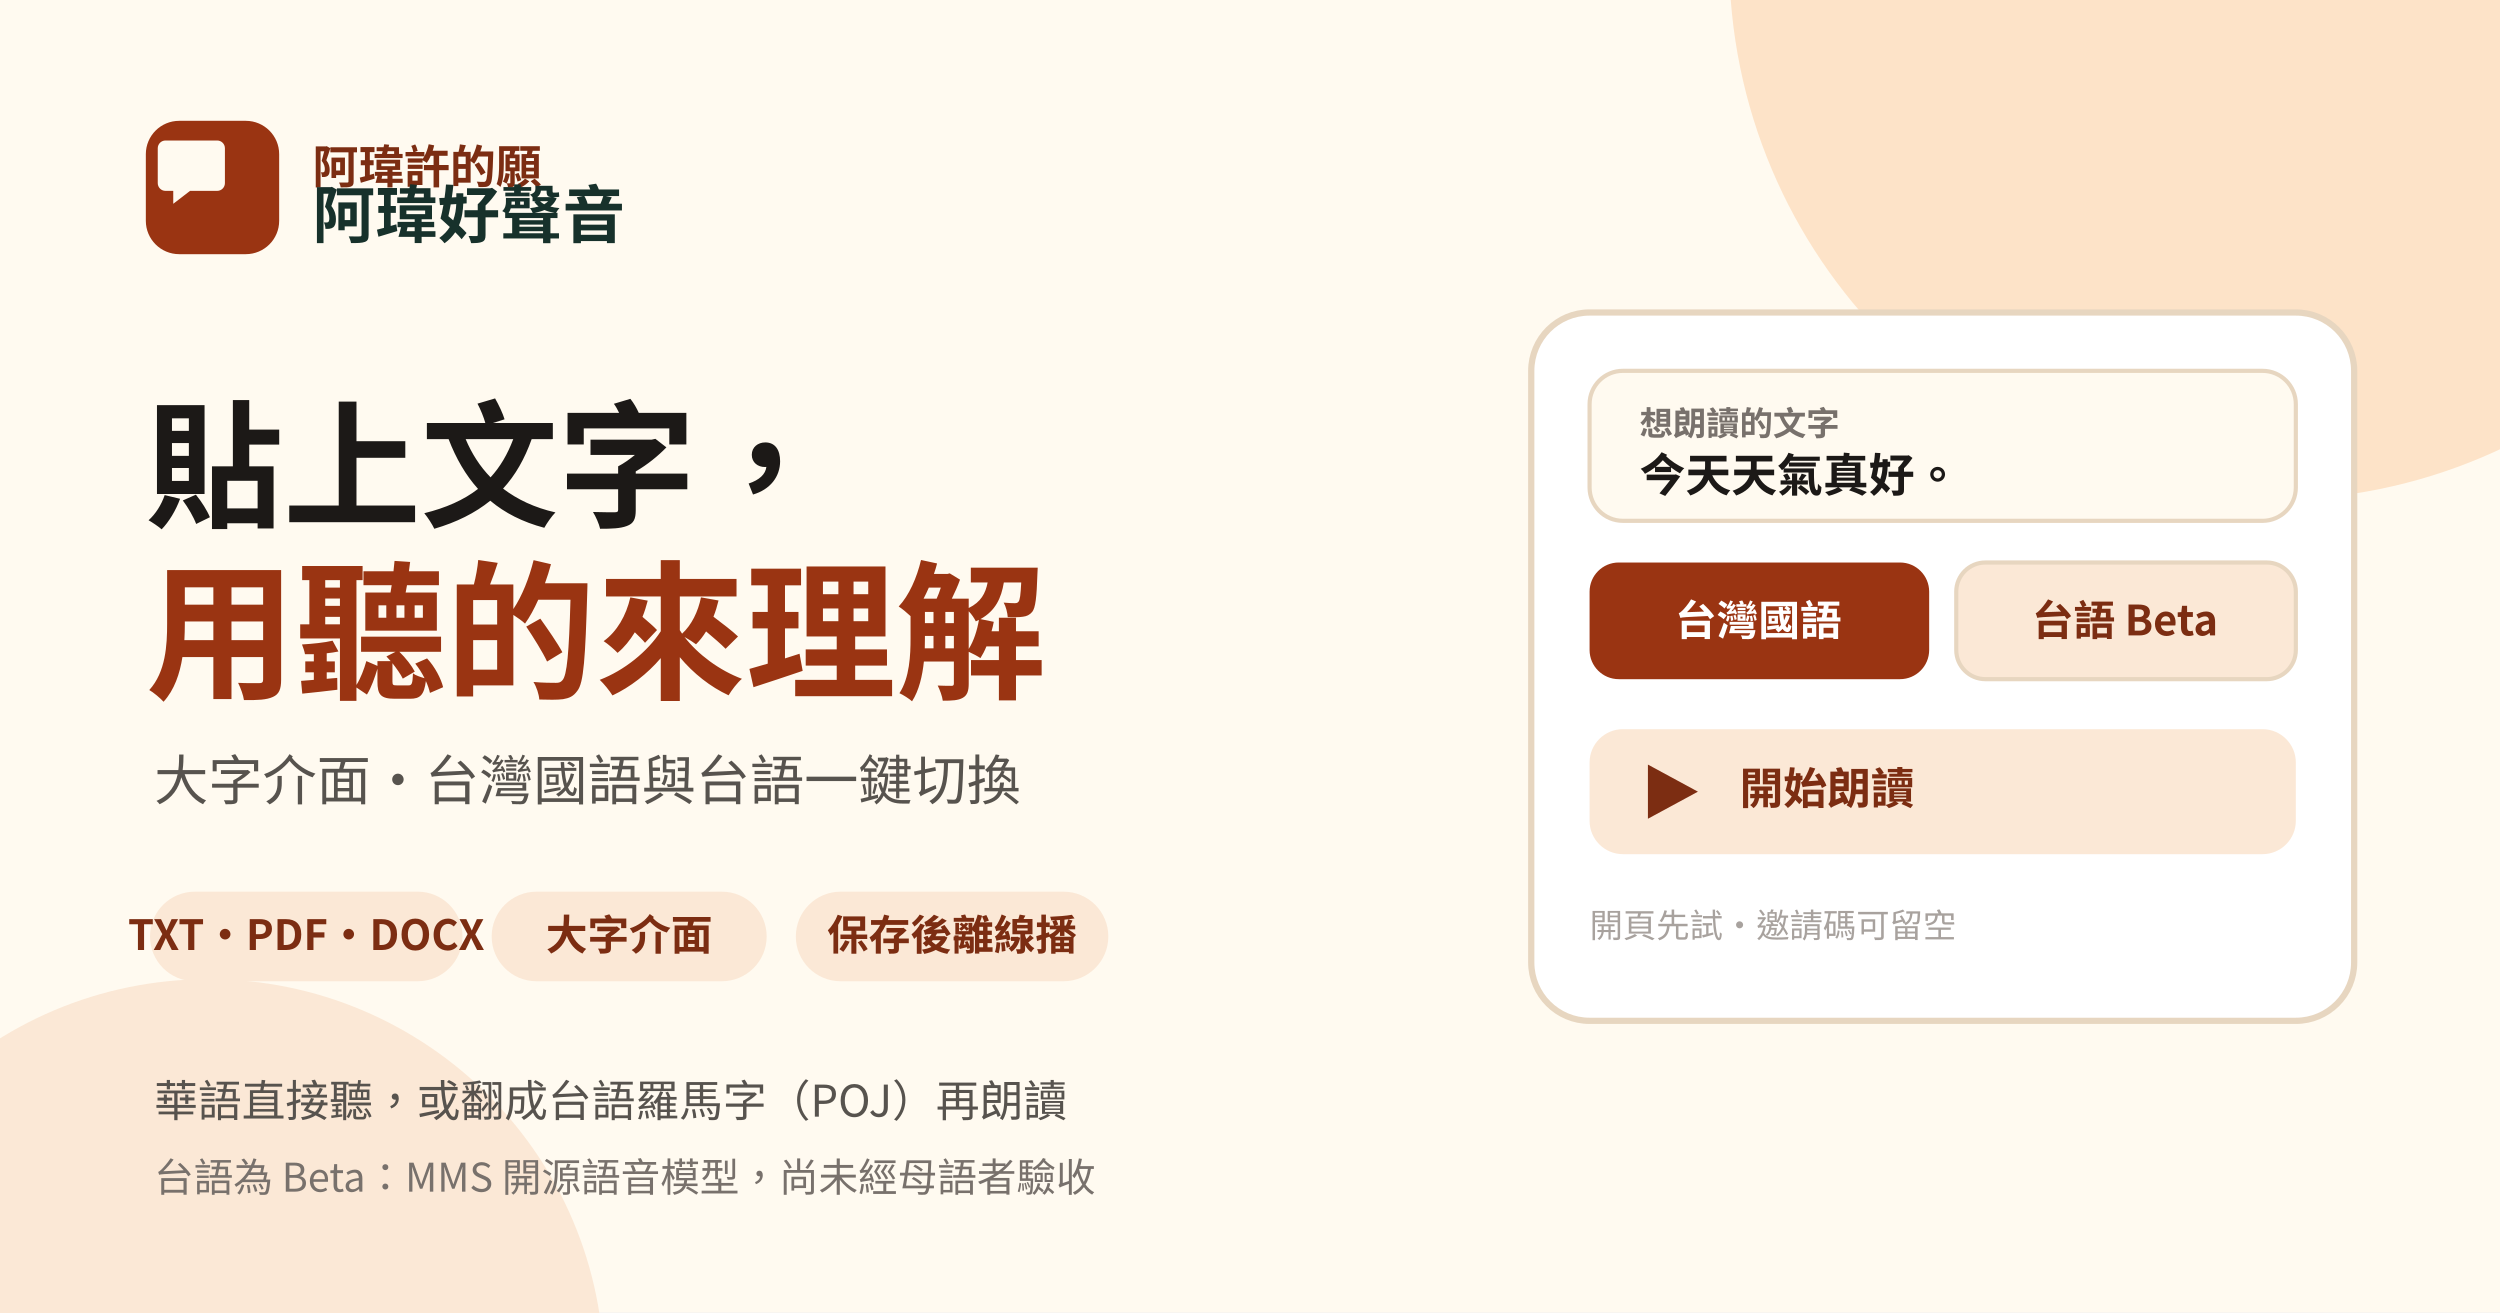
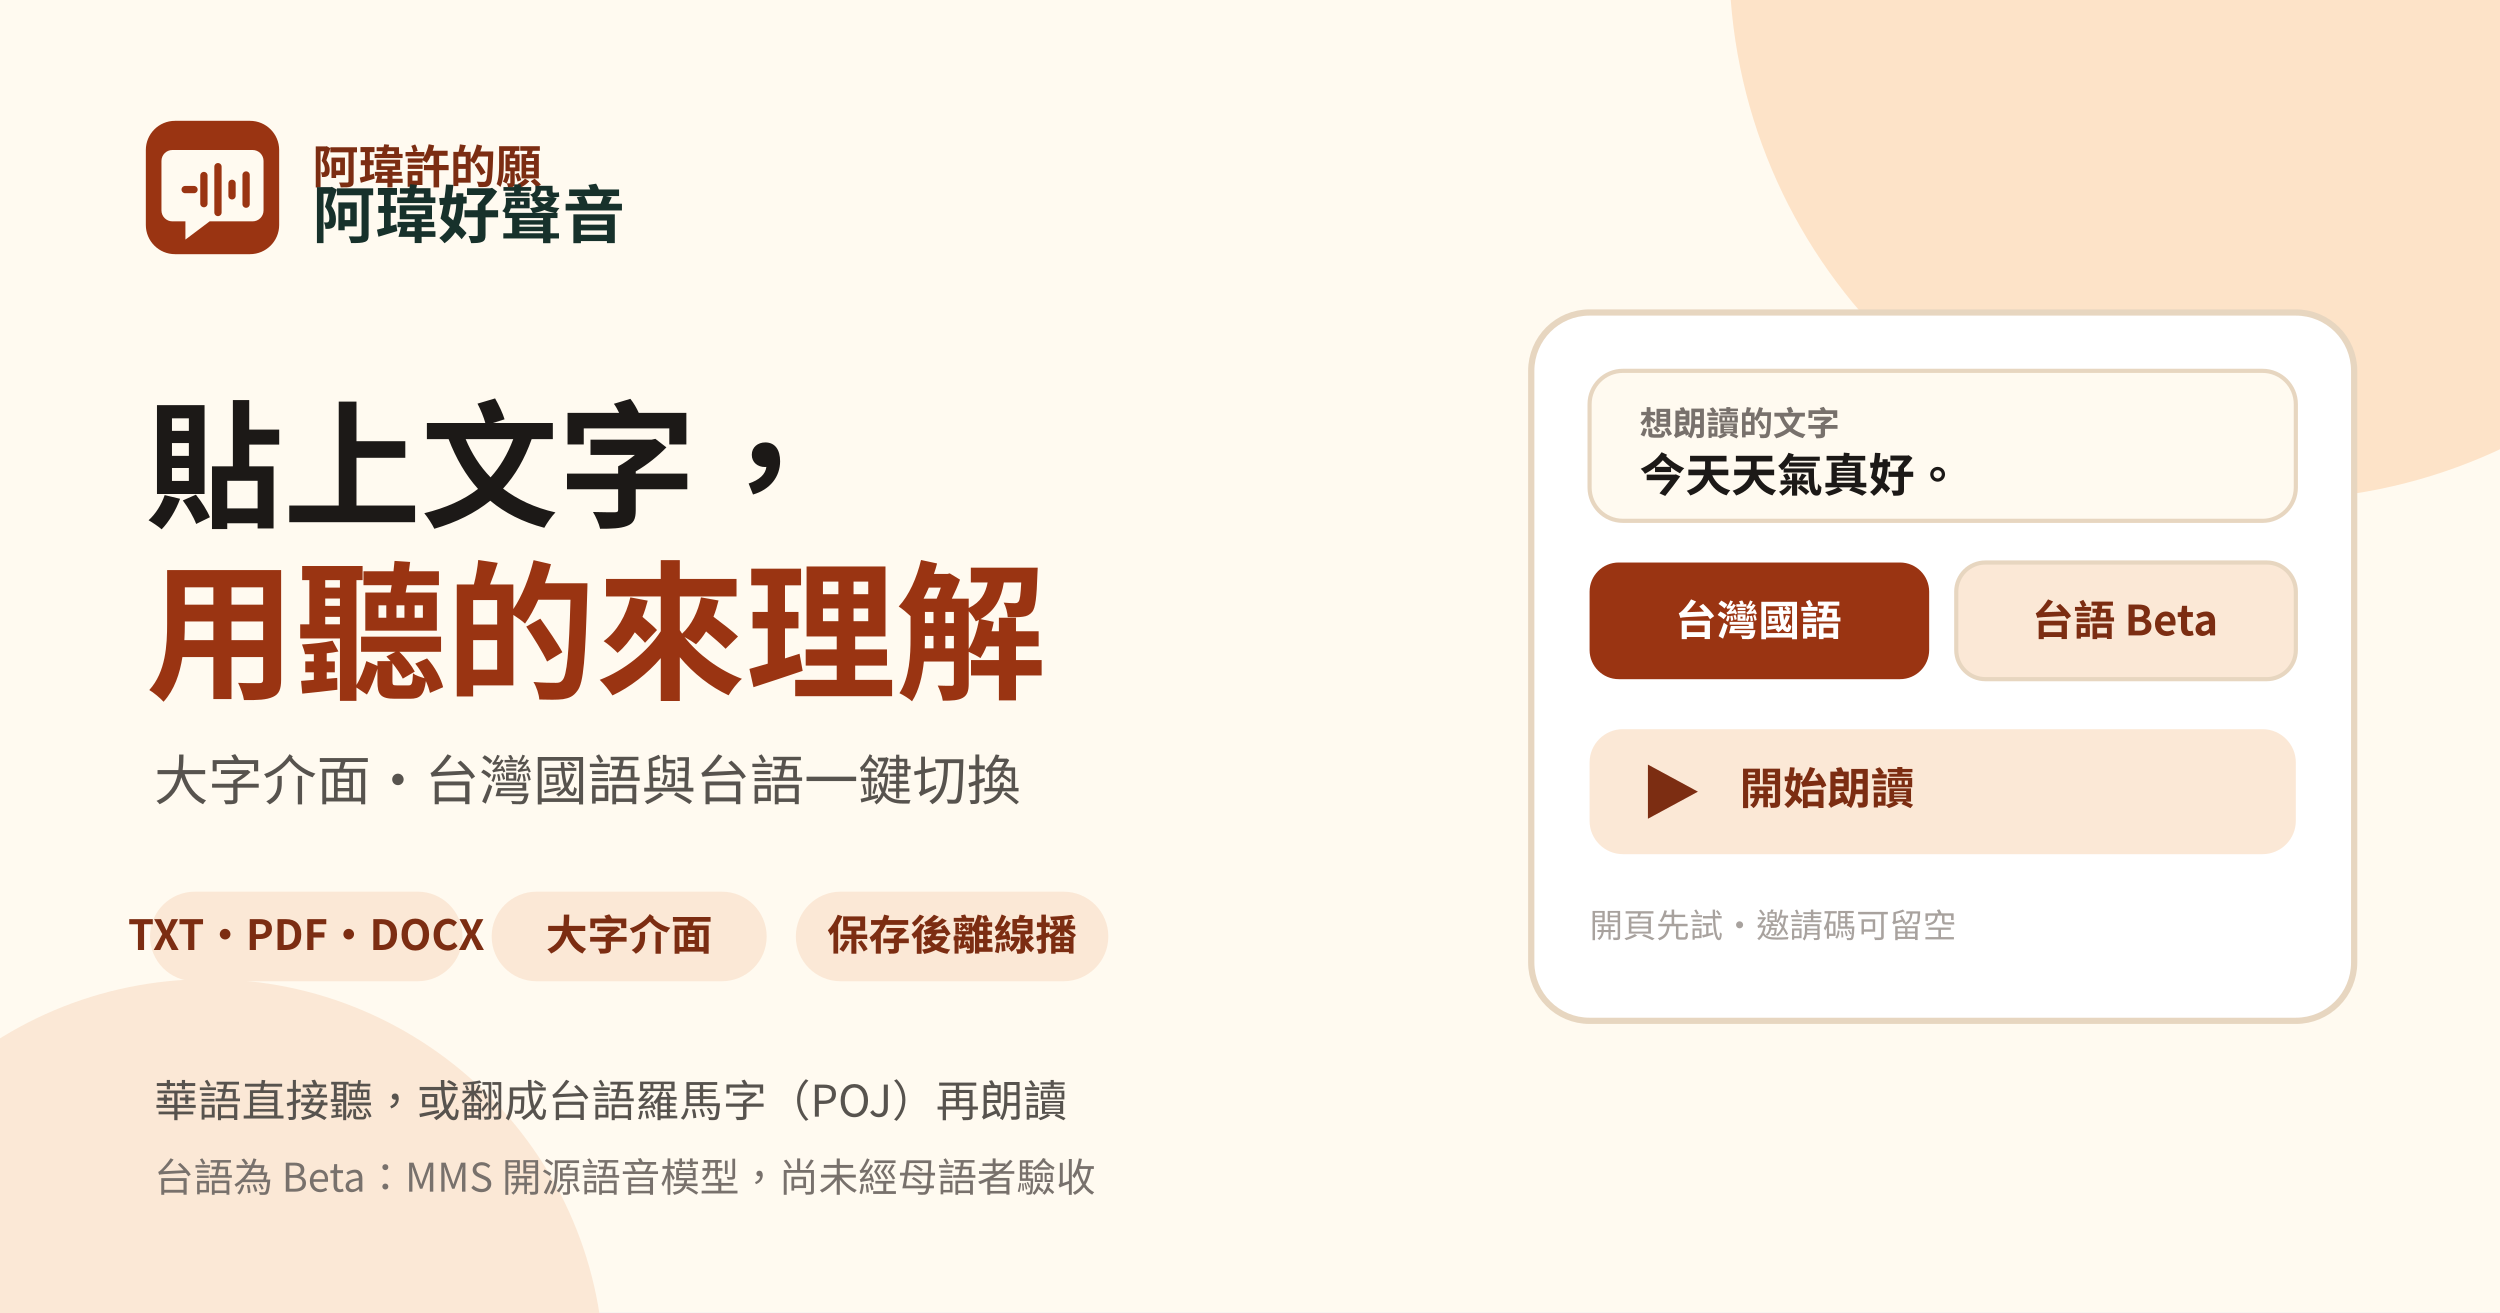
<svg xmlns="http://www.w3.org/2000/svg" width="1200" height="630" viewBox="0 0 1200 630" role="img" aria-labelledby="title desc">
  <rect width="1200" height="630" fill="#fffaf0" />
  <circle cx="1090" cy="-20" r="260" fill="#fde3c8" />
  <circle cx="100" cy="660" r="190" fill="#fbe8d6" />
  <g transform="translate(70 58)">
-     <rect width="64" height="64" rx="16" fill="#9a3412" />
-     <path fill="#fffaf0" d="M12 12h40a6 6 0 0 1 6 6v27a6 6 0 0 1-6 6h-21l-13 10v-10h-6a6 6 0 0 1-6-6V18a6 6 0 0 1 6-6Z" transform="translate(2 2) scale(0.62)" />
+     <g transform="scale(0.125)">
+       <rect width="512" height="512" rx="112" fill="#9a3412" />
+       <path fill="#fffaf0" d="M102 112h308a42 42 0 0 1 42 42v190a42 42 0 0 1-42 42H245l-93 70v-70h-50a42 42 0 0 1-42-42V154a42 42 0 0 1 42-42Z" />
+       <path fill="none" stroke="#9a3412" stroke-linecap="round" stroke-width="28" d="M151 264h34m38-54v108m54-142v176m54-112v48m54-80v112" />
+     </g>
    <text x="80" y="30" fill="#7c2d12" font-family="Noto Sans CJK TC, sans-serif" font-size="22" font-weight="800">阿瑋許的願</text>
    <text x="80" y="56" fill="#17312b" font-family="Noto Sans CJK TC, sans-serif" font-size="30" font-weight="900">阿瑋好聲音</text>
  </g>
  <g font-family="Noto Sans CJK TC, sans-serif">
    <text x="70" y="248" fill="#1c1917" font-size="66" font-weight="900">貼上文字，</text>
    <text x="70" y="330" fill="#9a3412" font-size="72" font-weight="900">用聽的來理解</text>
    <text x="74" y="384" fill="#57534e" font-size="26" font-weight="500">大字介面・台灣國語與台語一鍵切換</text>
    <g transform="translate(72 428)" fill="#7c2d12" font-size="20" font-weight="700">
      <rect x="0" y="0" width="150" height="43" rx="21.5" fill="#fbe8d6" />
      <text x="75" y="28" text-anchor="middle">TXT・PDF・DOCX</text>
      <rect x="164" y="0" width="132" height="43" rx="21.5" fill="#fbe8d6" />
      <text x="230" y="28" text-anchor="middle">大字介面</text>
      <rect x="310" y="0" width="150" height="43" rx="21.5" fill="#fbe8d6" />
      <text x="385" y="28" text-anchor="middle">保存後離線播</text>
    </g>
    <text x="74" y="536" fill="#57534e" font-size="21">華語直接聽，或翻成台語羅馬字（POJ）再朗讀</text>
    <text x="74" y="572" fill="#78716c" font-size="19">台語為 Beta：MMS 開源語音模型，尚未經母語者驗收</text>
  </g>
  <g transform="translate(735 150)" font-family="Noto Sans CJK TC, sans-serif">
    <rect width="395" height="340" rx="28" fill="#ffffff" stroke="#e7d6c0" stroke-width="3" />
    <rect x="28" y="28" width="339" height="72" rx="16" fill="#fffaf0" stroke="#e7d6c0" stroke-width="2" />
    <text x="52" y="59" fill="#78716c" font-size="16" font-weight="700">想朗讀的文字</text>
    <text x="52" y="86" fill="#1c1917" font-size="22" font-weight="700">今天天氣真好。</text>
    <g transform="translate(28 120)">
      <rect width="163" height="56" rx="14" fill="#9a3412" />
      <text x="81" y="35" fill="#ffffff" font-size="20" font-weight="800" text-anchor="middle">台灣國語</text>
      <rect x="176" y="0" width="163" height="56" rx="14" fill="#fbe8d6" stroke="#e7d6c0" stroke-width="2" />
      <text x="257" y="35" fill="#7c2d12" font-size="20" font-weight="800" text-anchor="middle">台語 Beta</text>
    </g>
    <g transform="translate(28 200)">
      <rect width="339" height="60" rx="16" fill="#fbe8d6" />
      <polygon points="28,17 28,43 52,30" fill="#7c2d12" />
      <text x="72" y="36" fill="#7c2d12" font-size="21" font-weight="800">開始朗讀</text>
    </g>
    <text x="28" y="300" fill="#a8a29e" font-size="16">開頁先試・邀請碼可留空</text>
  </g>
</svg>
